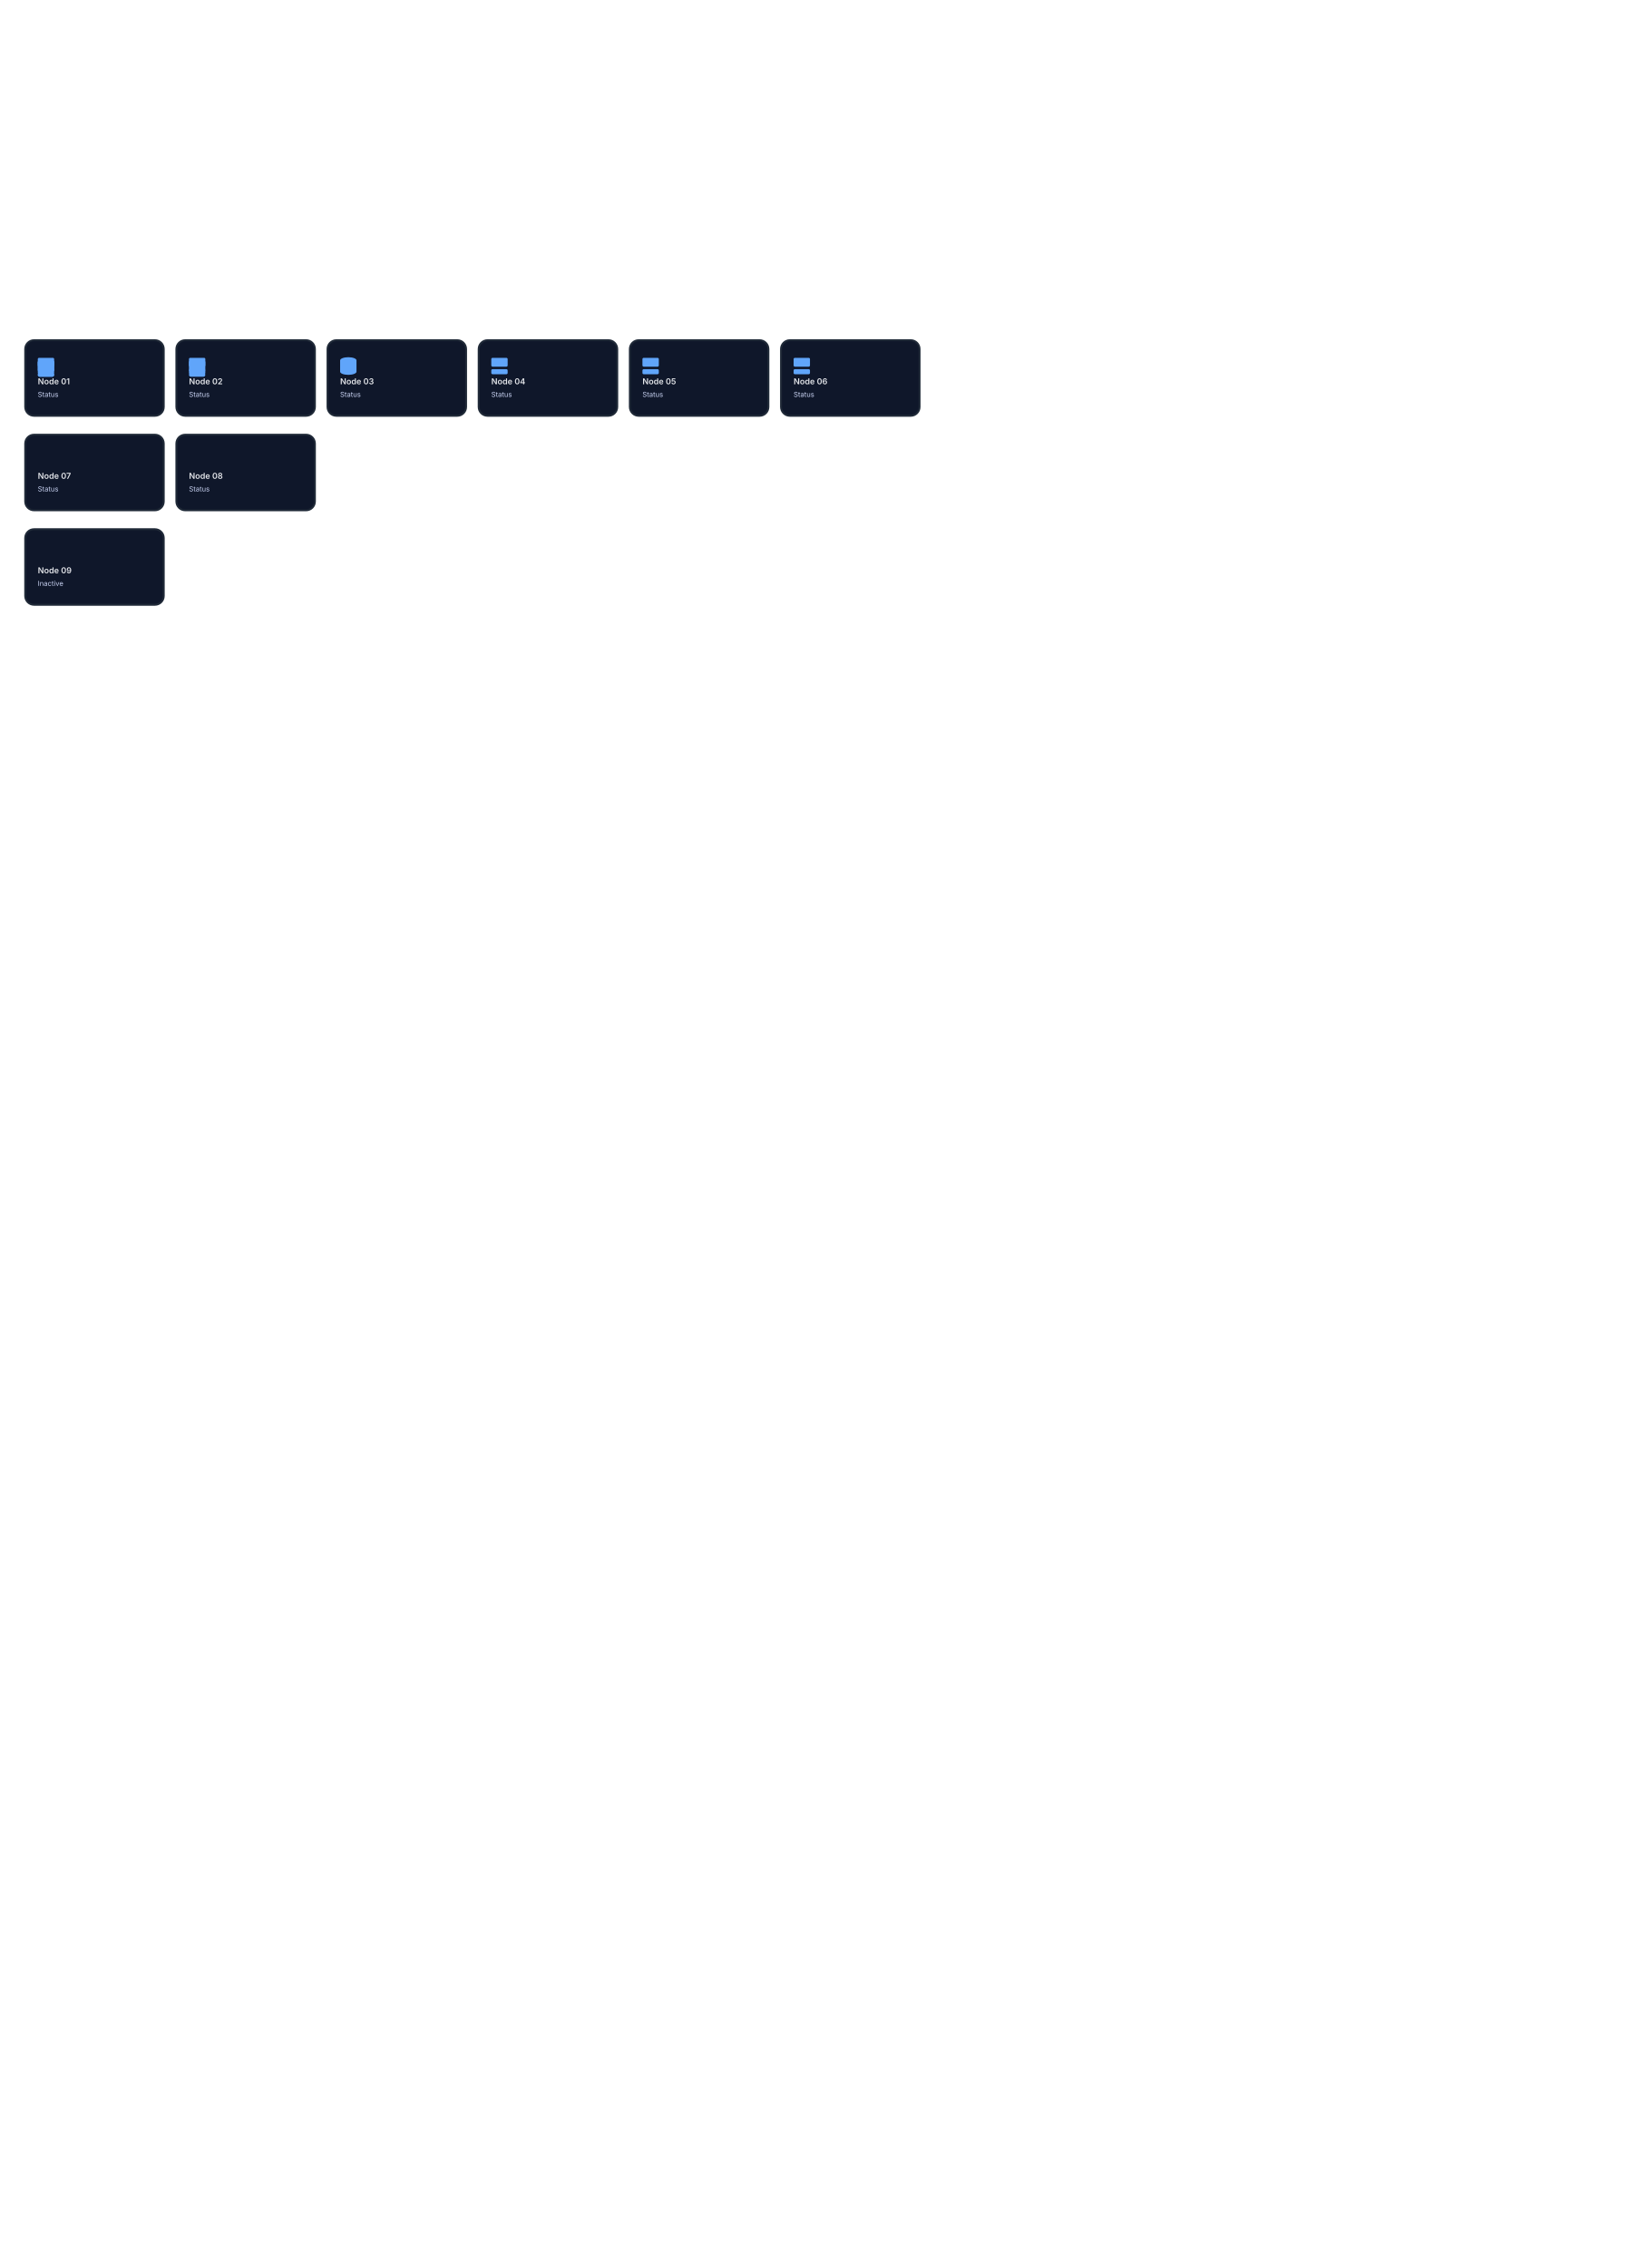
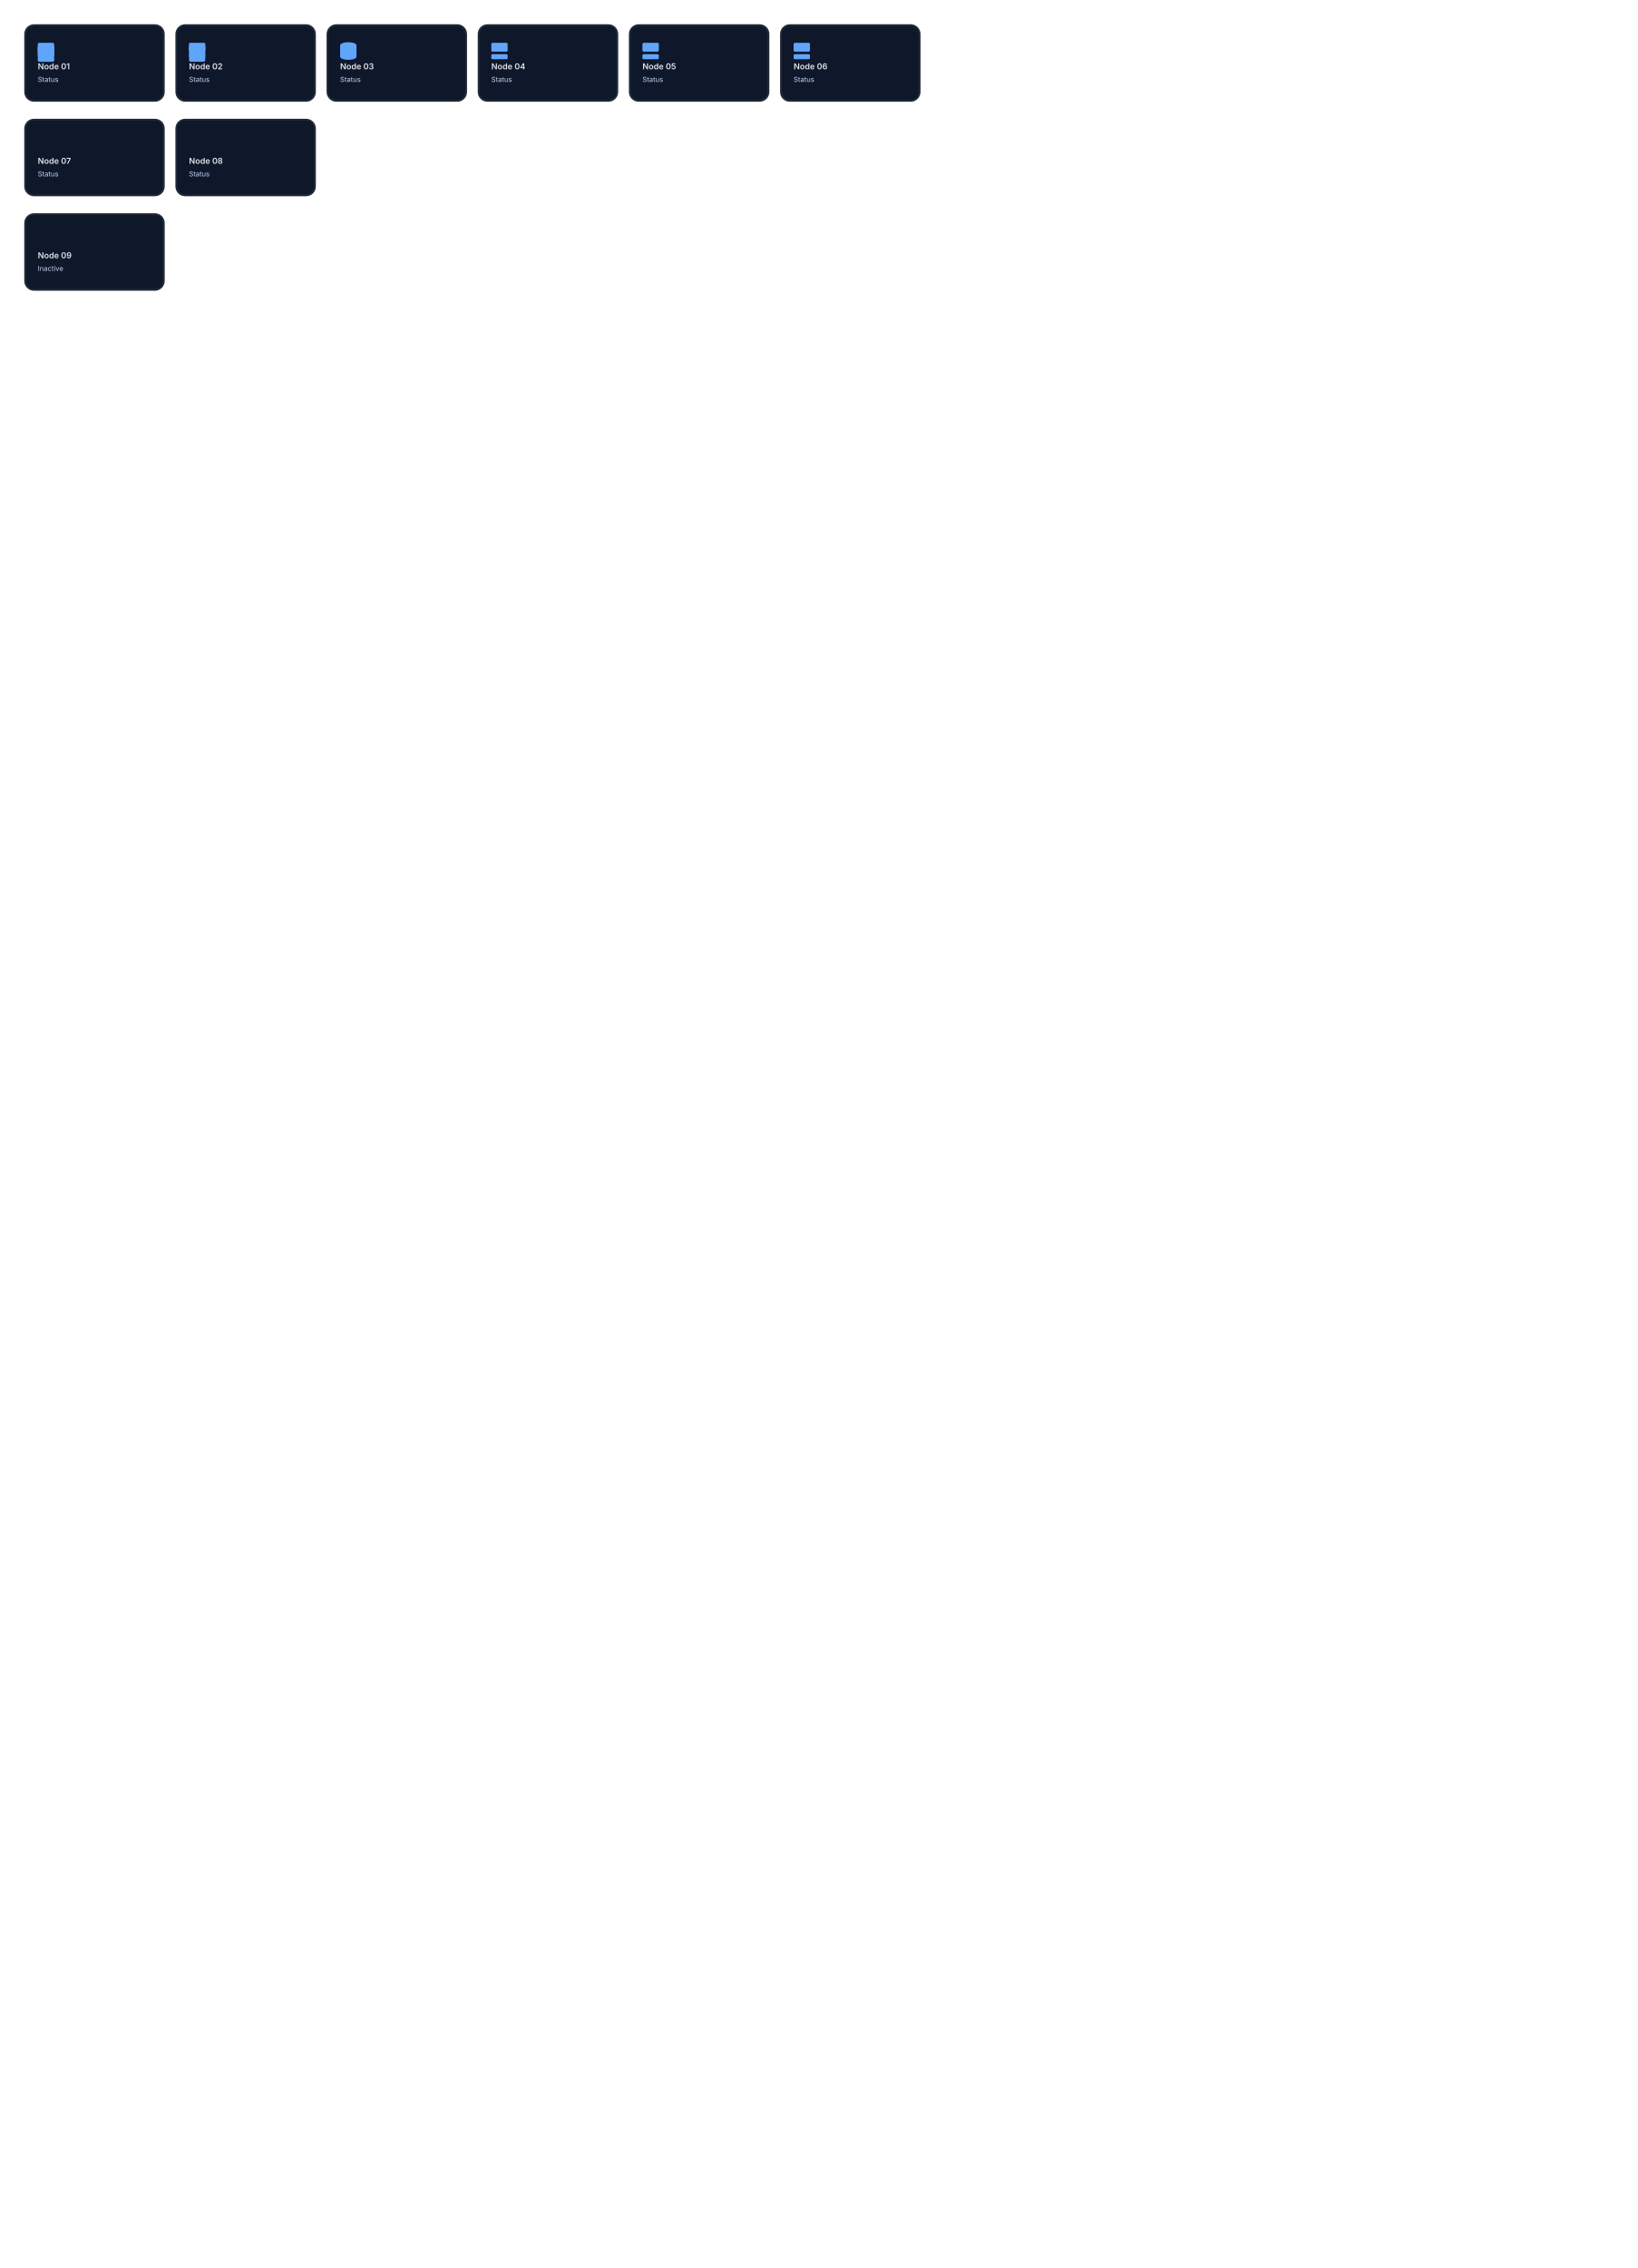
- <svg xmlns="http://www.w3.org/2000/svg" width="2600" height="3600" viewBox="0 0 2600 2600" style="background:#0b1220; font-family: Inter, Arial, sans-serif;">
+ <svg xmlns="http://www.w3.org/2000/svg" width="2600" height="3600" viewBox="0 0 2600 3600" style="background:#0b1220; font-family: Inter, Arial, sans-serif;">
  <defs>
    <style>
      .card { fill:#0f172a; stroke:#1f2937; stroke-width:3; rx:14; }
      .title { fill:#e5e7eb; font-size:13px; font-weight:600; }
      .metric { fill:#cbd5f5; font-size:11px; }
      .icon-fill { fill:#60a5fa; }
    </style>
  </defs>
  <g id="cell-node_01_status">
    <rect class="card" x="40" y="40" width="220" height="120" />
    <rect class="icon-fill" x="60" y="68" width="26" height="14" rx="2" />
    <rect class="icon-fill" x="60" y="86" width="26" height="8" rx="2" />
    <text class="title" x="60" y="110">Node 01</text>
    <text class="metric" x="60" y="130">Status</text>
  </g>
  <g id="cell-node_02_status">
    <rect class="card" x="280" y="40" width="220" height="120" />
    <rect class="icon-fill" x="300" y="68" width="26" height="14" rx="2" />
    <rect class="icon-fill" x="300" y="86" width="26" height="8" rx="2" />
    <text class="title" x="300" y="110">Node 02</text>
    <text class="metric" x="300" y="130">Status</text>
  </g>
  <g id="cell-node_03_status">
    <rect class="card" x="520" y="40" width="220" height="120" />
    <ellipse class="icon-fill" cx="553" cy="72" rx="13" ry="5" />
    <rect class="icon-fill" x="540" y="72" width="26" height="18" />
    <ellipse class="icon-fill" cx="553" cy="90" rx="13" ry="5" />
    <text class="title" x="540" y="110">Node 03</text>
    <text class="metric" x="540" y="130">Status</text>
  </g>
  <g id="cell-node_04_status">
    <rect class="card" x="760" y="40" width="220" height="120" />
    <rect class="icon-fill" x="780" y="68" width="26" height="14" rx="2" />
    <rect class="icon-fill" x="780" y="86" width="26" height="8" rx="2" />
    <text class="title" x="780" y="110">Node 04</text>
    <text class="metric" x="780" y="130">Status</text>
  </g>
  <g id="cell-node_05_status">
    <rect class="card" x="1000" y="40" width="220" height="120" />
    <rect class="icon-fill" x="1020" y="68" width="26" height="14" rx="2" />
    <rect class="icon-fill" x="1020" y="86" width="26" height="8" rx="2" />
    <text class="title" x="1020" y="110">Node 05</text>
    <text class="metric" x="1020" y="130">Status</text>
  </g>
  <g id="cell-node_06_status">
    <rect class="card" x="1240" y="40" width="220" height="120" />
    <rect class="icon-fill" x="1260" y="68" width="26" height="14" rx="2" />
    <rect class="icon-fill" x="1260" y="86" width="26" height="8" rx="2" />
    <text class="title" x="1260" y="110">Node 06</text>
    <text class="metric" x="1260" y="130">Status</text>
  </g>
  <g id="cell-node_07_status">
    <rect class="card" x="40" y="190" width="220" height="120" />
    <rect class="icon-fill" x="60" y="72" width="26" height="18" rx="3" />
    <rect class="icon-fill" x="60" y="92" width="26" height="6" rx="3" />
    <text class="title" x="60" y="260">Node 07</text>
    <text class="metric" x="60" y="280">Status</text>
  </g>
  <g id="cell-node_08_status">
    <rect class="card" x="280" y="190" width="220" height="120" />
    <rect class="icon-fill" x="300" y="72" width="26" height="18" rx="3" />
    <rect class="icon-fill" x="300" y="92" width="26" height="6" rx="3" />
    <text class="title" x="300" y="260">Node 08</text>
    <text class="metric" x="300" y="280">Status</text>
  </g>
  <g id="cell-node_09_status">
    <rect class="card" x="40" y="340" width="220" height="120" />
    <rect class="icon-fill" x="60" y="72" width="26" height="18" rx="3" />
    <rect class="icon-fill" x="60" y="92" width="26" height="6" rx="3" />
    <text class="title" x="60" y="410">Node 09</text>
    <text class="metric" x="60" y="430">Inactive</text>
  </g>
</svg>
